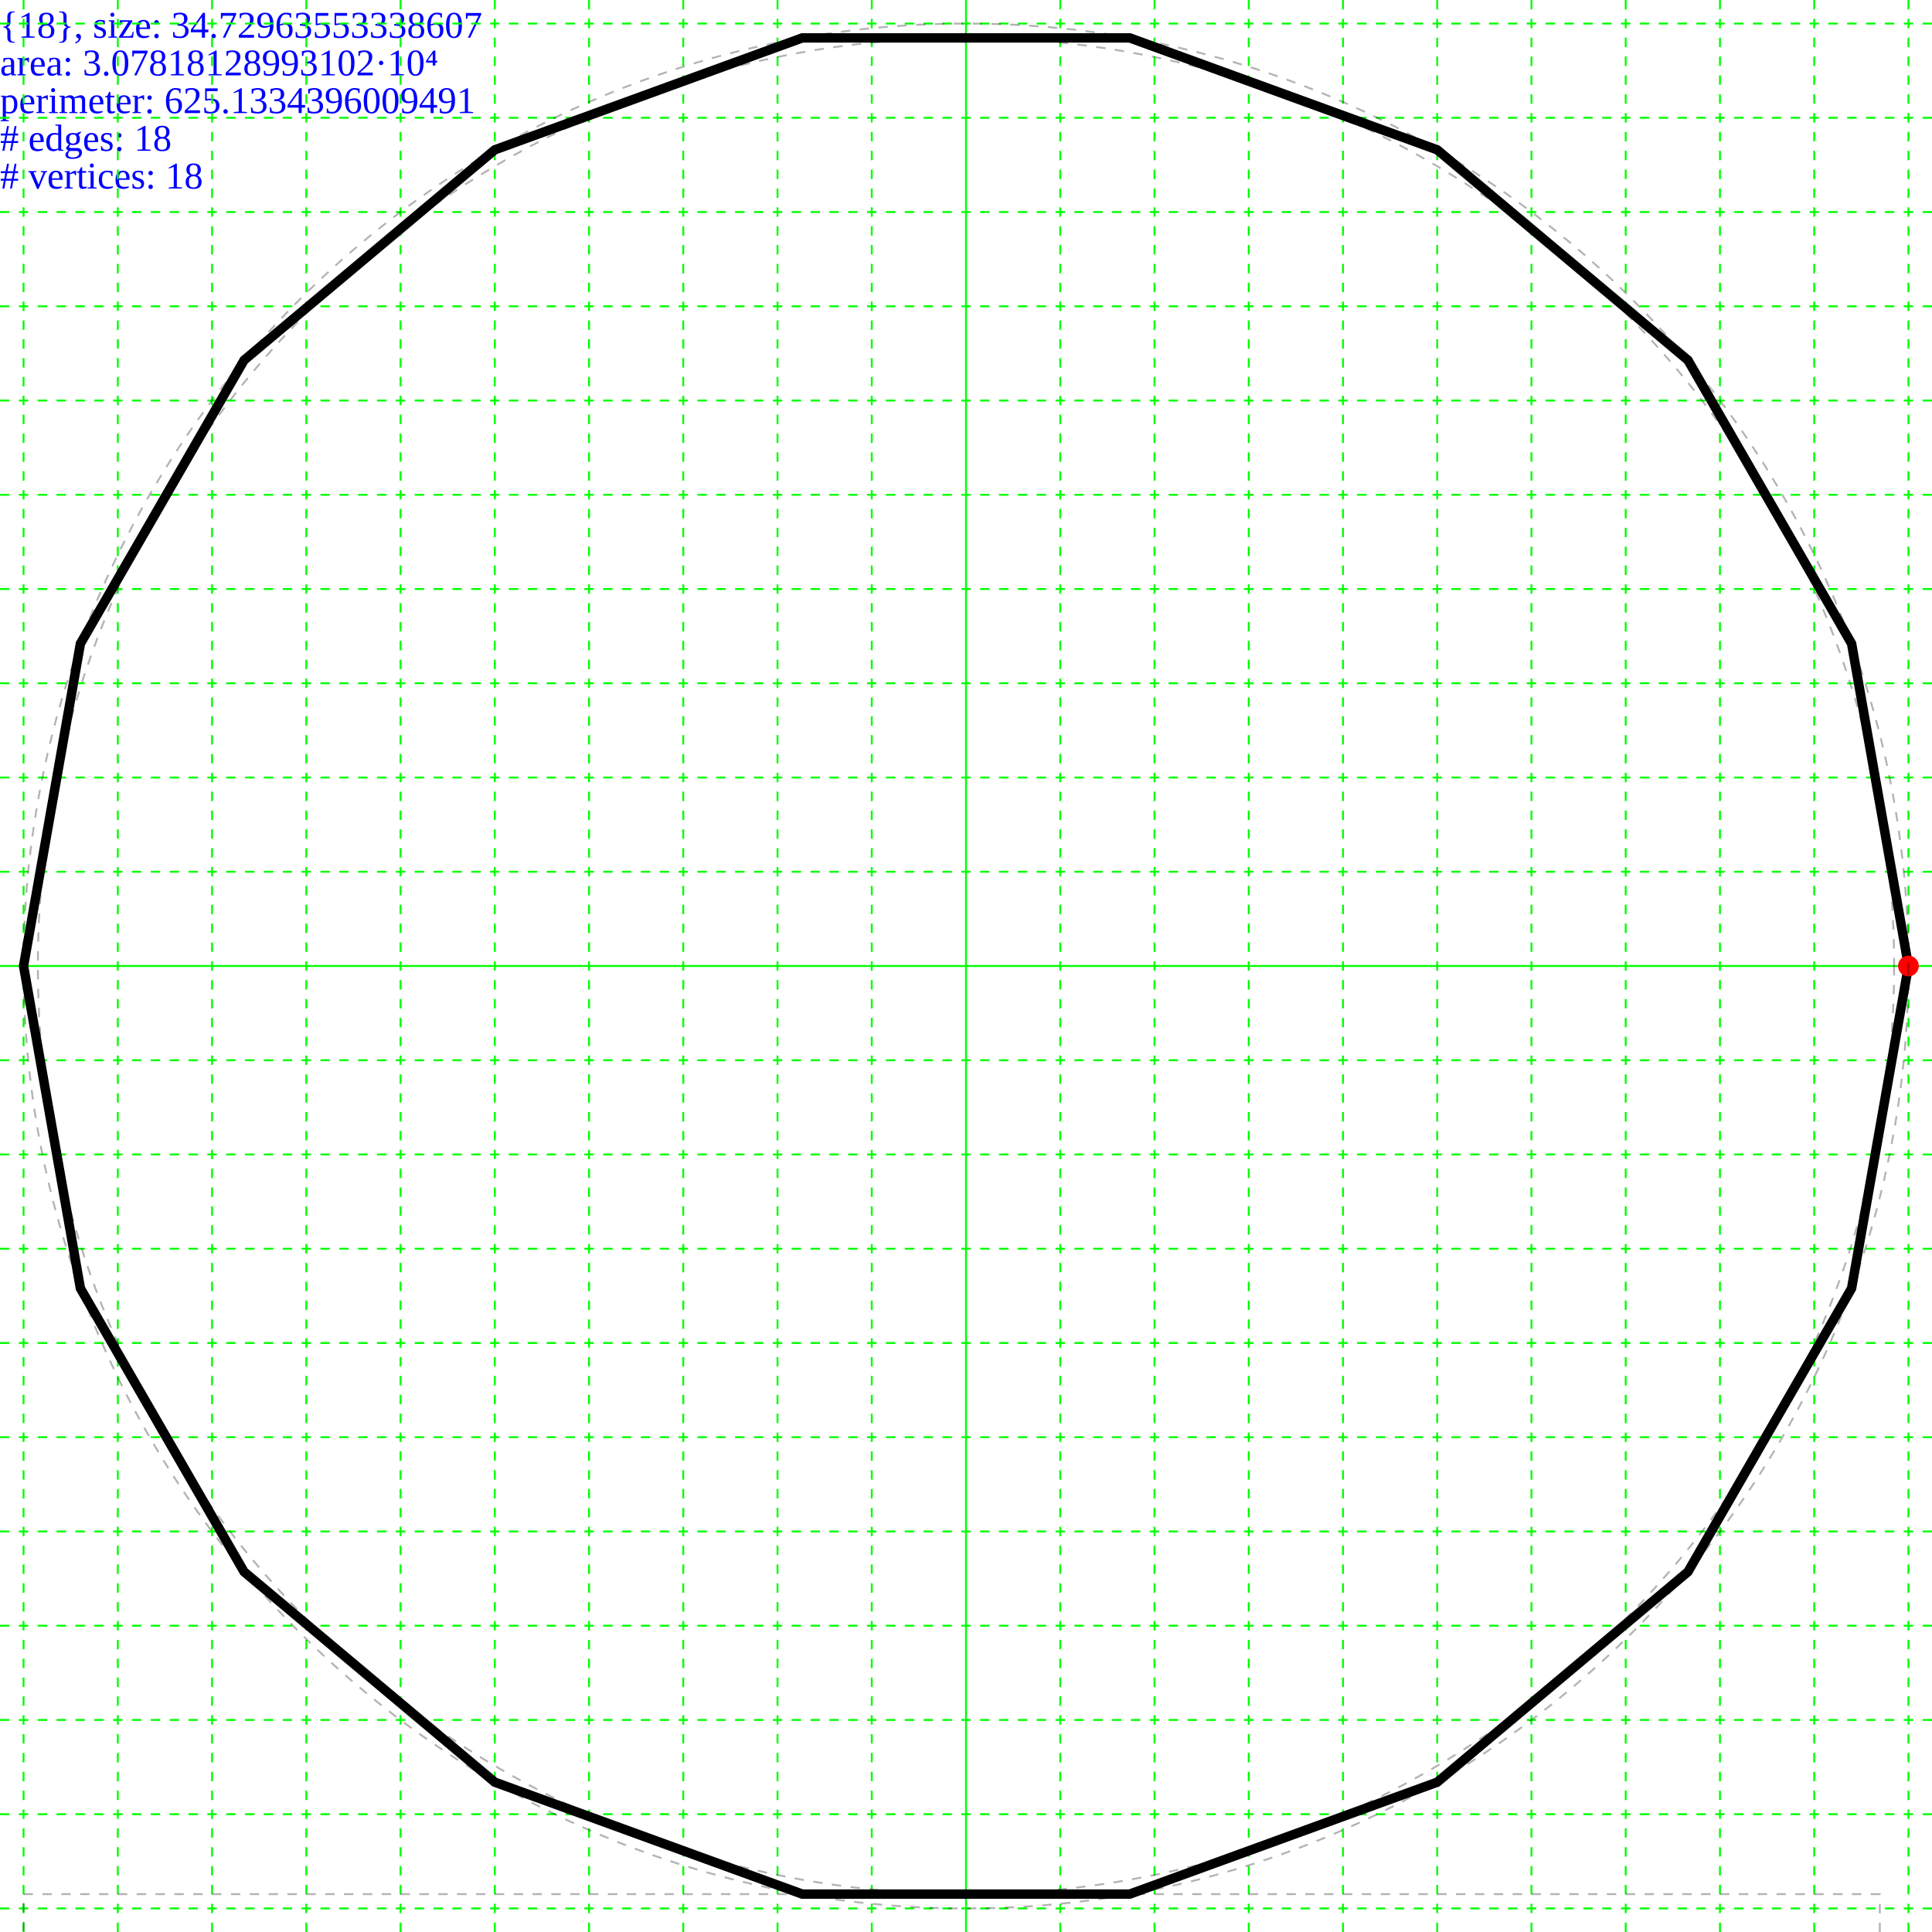
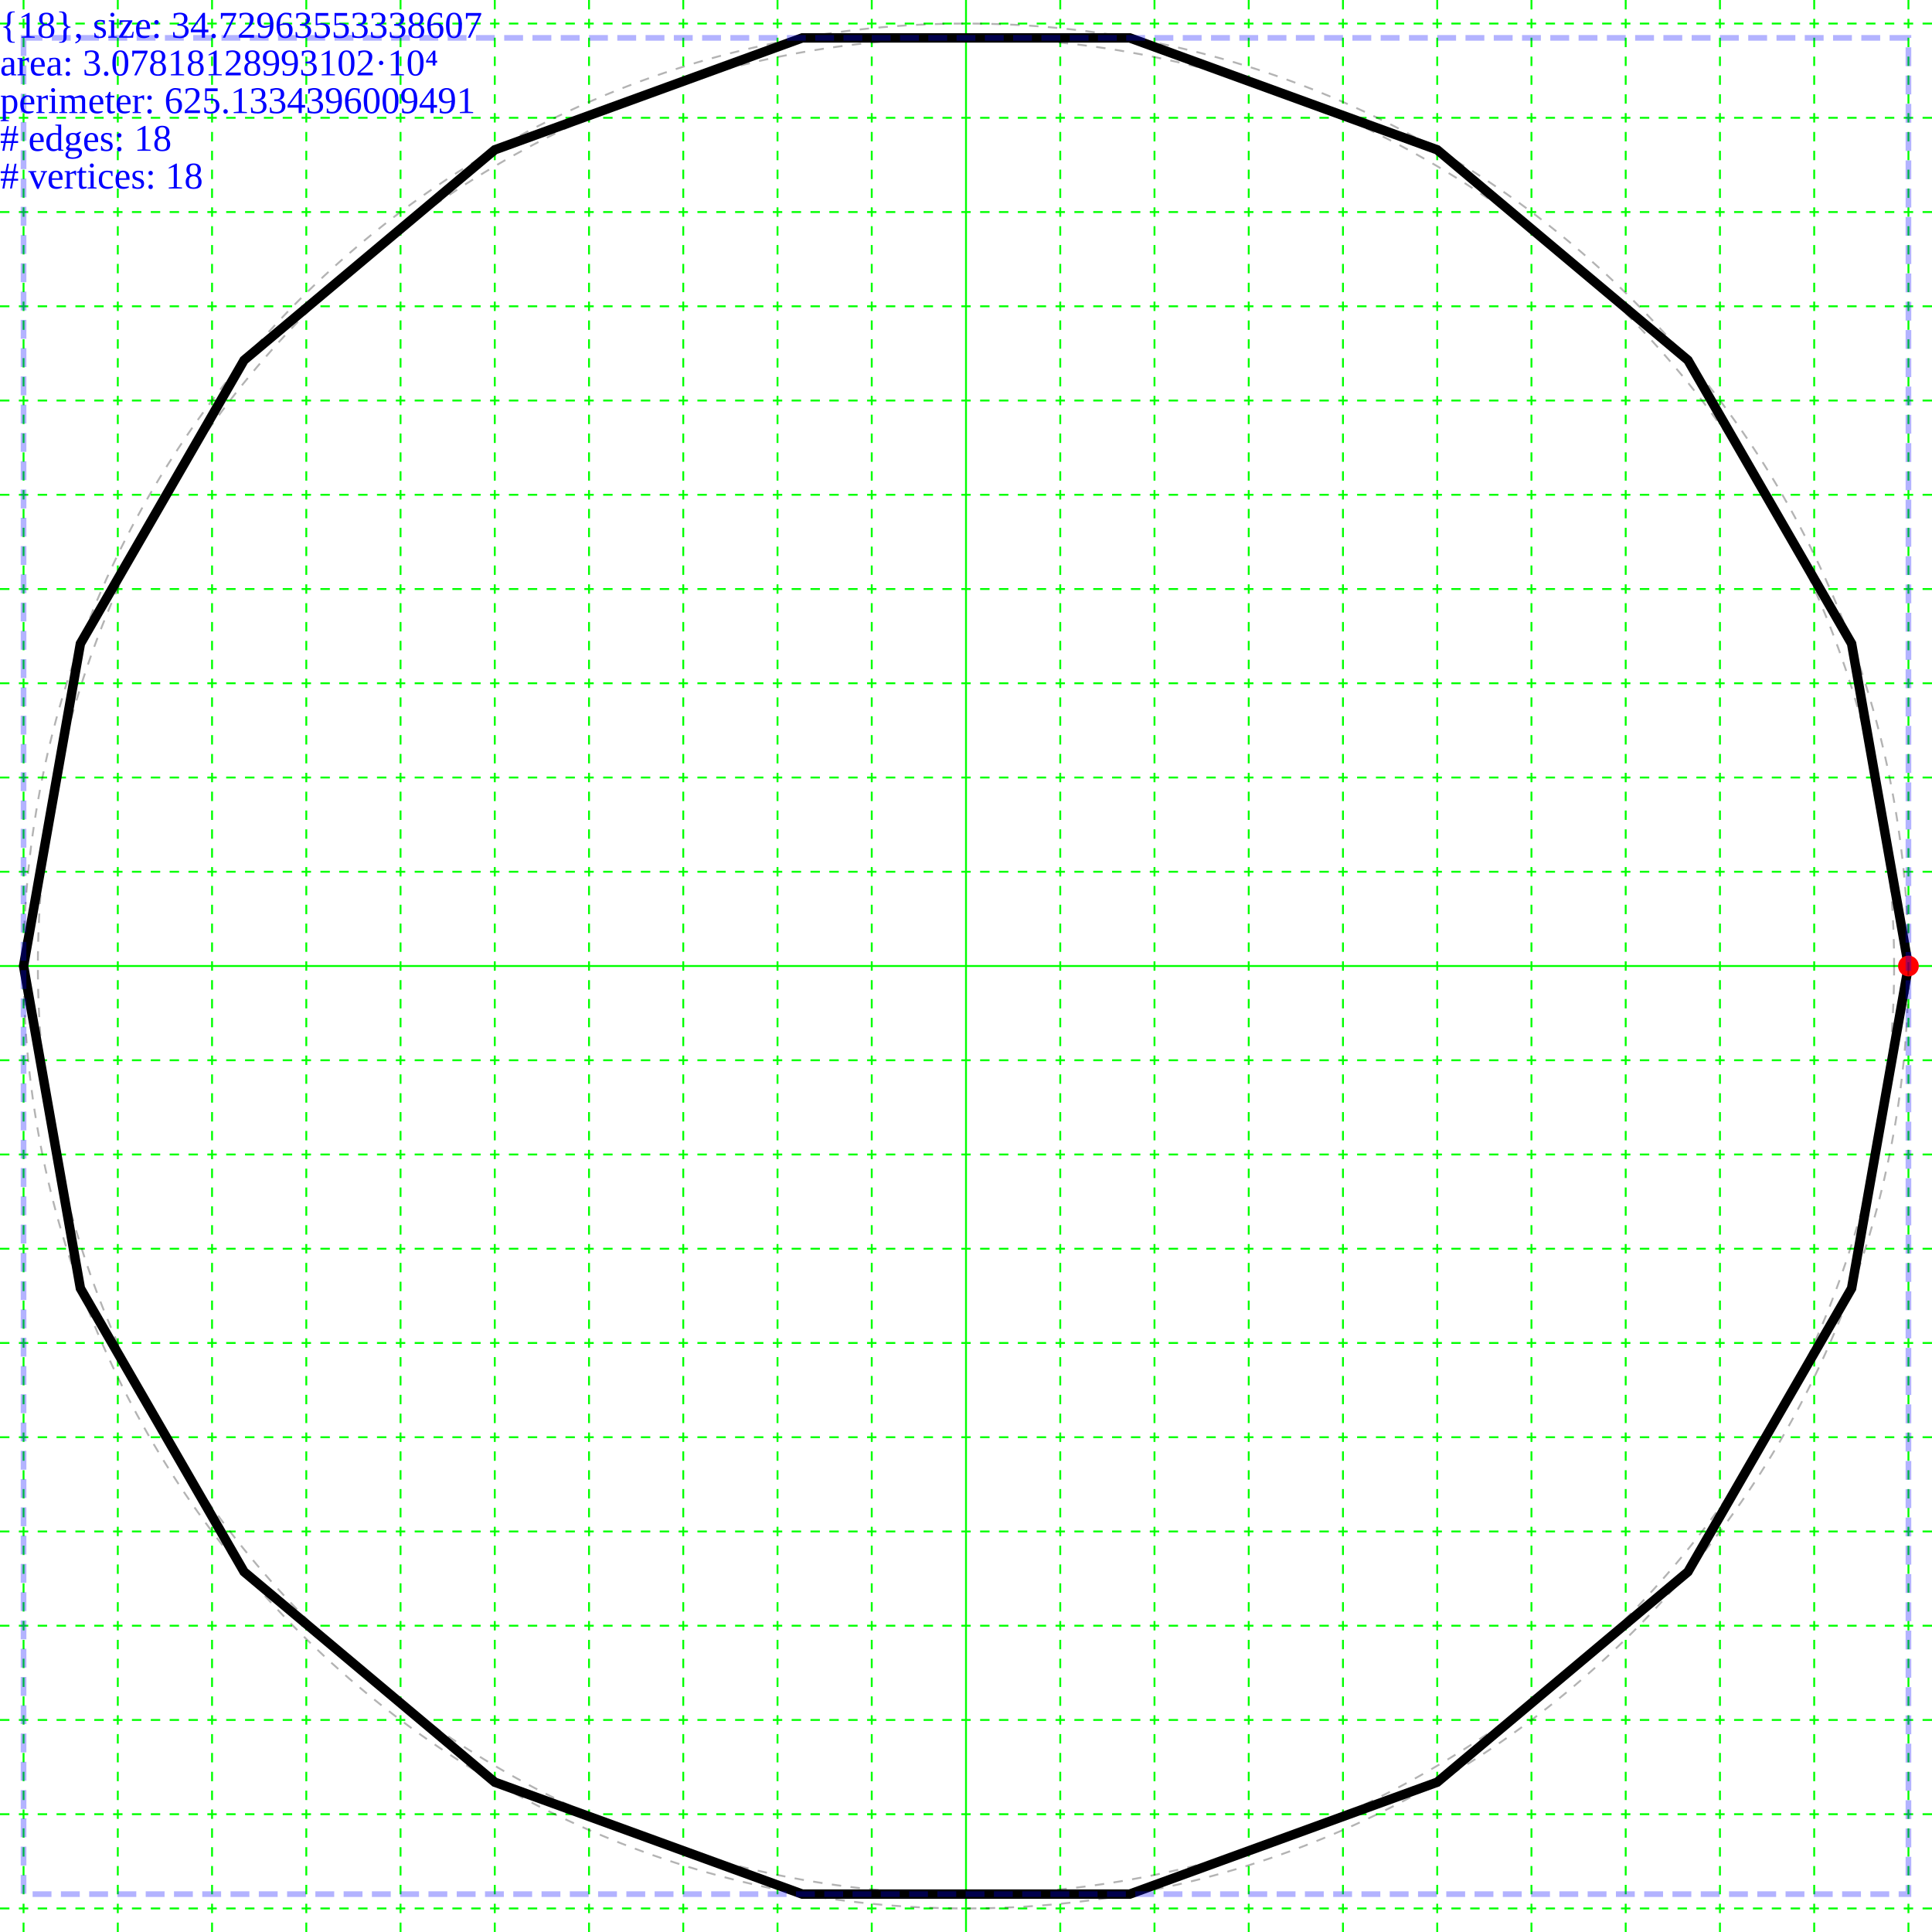
<svg xmlns="http://www.w3.org/2000/svg" height="205.0" width="205.0">
-   <g>
-     <text fill="blue" font-size="4.0" id="info" x="0" y="0">
-       <tspan dy="4.0" x="0">{18}, size: 34.72963553338607</tspan>
-       <tspan dy="4.0" x="0">area: 3.07818128993102·10⁴</tspan>
-       <tspan dy="4.0" x="0">perimeter: 625.1334396009491</tspan>
-       <tspan dy="4.0" x="0"># edges: 18</tspan>
-       <tspan dy="4.0" x="0"># vertices: 18</tspan>
-     </text>
-   </g>
  <g transform="translate(102.5,102.5)">
    <g id="grid">
      <line stroke="#00ff00" stroke-width="0.2" x1="0" x2="0" y1="-102.5" y2="102.5" />
      <line stroke="#00ff00" stroke-dasharray="1,1" stroke-width="0.2" x1="10.0" x2="10.0" y1="-102.5" y2="102.5" />
      <line stroke="#00ff00" stroke-dasharray="1,1" stroke-width="0.2" x1="-10.0" x2="-10.0" y1="-102.5" y2="102.5" />
      <line stroke="#00ff00" stroke-dasharray="1,1" stroke-width="0.2" x1="20.0" x2="20.0" y1="-102.5" y2="102.5" />
      <line stroke="#00ff00" stroke-dasharray="1,1" stroke-width="0.2" x1="-20.0" x2="-20.0" y1="-102.5" y2="102.5" />
      <line stroke="#00ff00" stroke-dasharray="1,1" stroke-width="0.2" x1="30.0" x2="30.0" y1="-102.5" y2="102.5" />
      <line stroke="#00ff00" stroke-dasharray="1,1" stroke-width="0.2" x1="-30.0" x2="-30.0" y1="-102.5" y2="102.5" />
      <line stroke="#00ff00" stroke-dasharray="1,1" stroke-width="0.2" x1="40.0" x2="40.0" y1="-102.5" y2="102.5" />
      <line stroke="#00ff00" stroke-dasharray="1,1" stroke-width="0.2" x1="-40.0" x2="-40.0" y1="-102.5" y2="102.5" />
      <line stroke="#00ff00" stroke-dasharray="1,1" stroke-width="0.2" x1="50.0" x2="50.0" y1="-102.5" y2="102.5" />
      <line stroke="#00ff00" stroke-dasharray="1,1" stroke-width="0.2" x1="-50.0" x2="-50.0" y1="-102.5" y2="102.5" />
      <line stroke="#00ff00" stroke-dasharray="1,1" stroke-width="0.2" x1="60.0" x2="60.0" y1="-102.5" y2="102.5" />
      <line stroke="#00ff00" stroke-dasharray="1,1" stroke-width="0.2" x1="-60.0" x2="-60.0" y1="-102.5" y2="102.5" />
      <line stroke="#00ff00" stroke-dasharray="1,1" stroke-width="0.2" x1="70.0" x2="70.0" y1="-102.5" y2="102.5" />
      <line stroke="#00ff00" stroke-dasharray="1,1" stroke-width="0.2" x1="-70.0" x2="-70.0" y1="-102.5" y2="102.5" />
      <line stroke="#00ff00" stroke-dasharray="1,1" stroke-width="0.2" x1="80.0" x2="80.0" y1="-102.5" y2="102.5" />
      <line stroke="#00ff00" stroke-dasharray="1,1" stroke-width="0.2" x1="-80.0" x2="-80.0" y1="-102.5" y2="102.5" />
      <line stroke="#00ff00" stroke-dasharray="1,1" stroke-width="0.2" x1="90.0" x2="90.0" y1="-102.5" y2="102.5" />
      <line stroke="#00ff00" stroke-dasharray="1,1" stroke-width="0.2" x1="-90.0" x2="-90.0" y1="-102.5" y2="102.5" />
      <line stroke="#00ff00" stroke-dasharray="1,1" stroke-width="0.2" x1="100.0" x2="100.0" y1="-102.5" y2="102.5" />
      <line stroke="#00ff00" stroke-dasharray="1,1" stroke-width="0.2" x1="-100.0" x2="-100.0" y1="-102.5" y2="102.5" />
      <line stroke="#00ff00" stroke-dasharray="1,1" stroke-width="0.2" x1="110.0" x2="110.0" y1="-102.5" y2="102.5" />
      <line stroke="#00ff00" stroke-dasharray="1,1" stroke-width="0.2" x1="-110.0" x2="-110.0" y1="-102.5" y2="102.5" />
      <line stroke="#00ff00" stroke-width="0.2" x1="-102.5" x2="102.5" y1="0" y2="0" />
      <line stroke="#00ff00" stroke-dasharray="1,1" stroke-width="0.2" x1="-102.5" x2="102.5" y1="10.0" y2="10.0" />
      <line stroke="#00ff00" stroke-dasharray="1,1" stroke-width="0.2" x1="-102.5" x2="102.5" y1="-10.0" y2="-10.0" />
      <line stroke="#00ff00" stroke-dasharray="1,1" stroke-width="0.2" x1="-102.5" x2="102.5" y1="20.0" y2="20.0" />
      <line stroke="#00ff00" stroke-dasharray="1,1" stroke-width="0.2" x1="-102.5" x2="102.5" y1="-20.0" y2="-20.0" />
      <line stroke="#00ff00" stroke-dasharray="1,1" stroke-width="0.2" x1="-102.5" x2="102.5" y1="30.0" y2="30.0" />
      <line stroke="#00ff00" stroke-dasharray="1,1" stroke-width="0.2" x1="-102.5" x2="102.5" y1="-30.0" y2="-30.0" />
      <line stroke="#00ff00" stroke-dasharray="1,1" stroke-width="0.2" x1="-102.5" x2="102.5" y1="40.0" y2="40.0" />
      <line stroke="#00ff00" stroke-dasharray="1,1" stroke-width="0.2" x1="-102.5" x2="102.5" y1="-40.0" y2="-40.0" />
      <line stroke="#00ff00" stroke-dasharray="1,1" stroke-width="0.2" x1="-102.5" x2="102.5" y1="50.0" y2="50.0" />
      <line stroke="#00ff00" stroke-dasharray="1,1" stroke-width="0.2" x1="-102.5" x2="102.5" y1="-50.0" y2="-50.0" />
      <line stroke="#00ff00" stroke-dasharray="1,1" stroke-width="0.2" x1="-102.5" x2="102.5" y1="60.0" y2="60.0" />
      <line stroke="#00ff00" stroke-dasharray="1,1" stroke-width="0.2" x1="-102.5" x2="102.5" y1="-60.0" y2="-60.0" />
      <line stroke="#00ff00" stroke-dasharray="1,1" stroke-width="0.2" x1="-102.5" x2="102.5" y1="70.0" y2="70.0" />
      <line stroke="#00ff00" stroke-dasharray="1,1" stroke-width="0.2" x1="-102.5" x2="102.5" y1="-70.0" y2="-70.0" />
      <line stroke="#00ff00" stroke-dasharray="1,1" stroke-width="0.2" x1="-102.5" x2="102.5" y1="80.0" y2="80.0" />
      <line stroke="#00ff00" stroke-dasharray="1,1" stroke-width="0.2" x1="-102.5" x2="102.5" y1="-80.0" y2="-80.0" />
      <line stroke="#00ff00" stroke-dasharray="1,1" stroke-width="0.2" x1="-102.5" x2="102.5" y1="90.0" y2="90.0" />
      <line stroke="#00ff00" stroke-dasharray="1,1" stroke-width="0.2" x1="-102.5" x2="102.5" y1="-90.0" y2="-90.0" />
      <line stroke="#00ff00" stroke-dasharray="1,1" stroke-width="0.2" x1="-102.5" x2="102.5" y1="100.0" y2="100.0" />
      <line stroke="#00ff00" stroke-dasharray="1,1" stroke-width="0.2" x1="-102.5" x2="102.5" y1="-100.0" y2="-100.0" />
      <line stroke="#00ff00" stroke-dasharray="1,1" stroke-width="0.2" x1="-102.5" x2="102.5" y1="110.0" y2="110.0" />
      <line stroke="#00ff00" stroke-dasharray="1,1" stroke-width="0.2" x1="-102.5" x2="102.5" y1="-110.0" y2="-110.0" />
      <line stroke="#00ff00" stroke-dasharray="1,1" stroke-width="0.2" x1="-102.5" x2="102.5" y1="120.0" y2="120.0" />
      <line stroke="#00ff00" stroke-dasharray="1,1" stroke-width="0.2" x1="-102.5" x2="102.5" y1="-120.0" y2="-120.0" />
      <line stroke="#00ff00" stroke-dasharray="1,1" stroke-width="0.2" x1="-102.5" x2="102.5" y1="130.0" y2="130.0" />
      <line stroke="#00ff00" stroke-dasharray="1,1" stroke-width="0.2" x1="-102.5" x2="102.5" y1="-130.0" y2="-130.0" />
      <line stroke="#00ff00" stroke-dasharray="1,1" stroke-width="0.2" x1="-102.5" x2="102.5" y1="140.0" y2="140.0" />
      <line stroke="#00ff00" stroke-dasharray="1,1" stroke-width="0.2" x1="-102.5" x2="102.5" y1="-140.0" y2="-140.0" />
      <line stroke="#00ff00" stroke-dasharray="1,1" stroke-width="0.2" x1="-102.5" x2="102.5" y1="150.0" y2="150.0" />
      <line stroke="#00ff00" stroke-dasharray="1,1" stroke-width="0.2" x1="-102.5" x2="102.5" y1="-150.0" y2="-150.0" />
      <line stroke="#00ff00" stroke-dasharray="1,1" stroke-width="0.2" x1="-102.5" x2="102.5" y1="160.0" y2="160.0" />
      <line stroke="#00ff00" stroke-dasharray="1,1" stroke-width="0.2" x1="-102.5" x2="102.5" y1="-160.0" y2="-160.0" />
      <line stroke="#00ff00" stroke-dasharray="1,1" stroke-width="0.2" x1="-102.5" x2="102.5" y1="170.0" y2="170.0" />
      <line stroke="#00ff00" stroke-dasharray="1,1" stroke-width="0.2" x1="-102.5" x2="102.5" y1="-170.0" y2="-170.0" />
      <line stroke="#00ff00" stroke-dasharray="1,1" stroke-width="0.2" x1="-102.5" x2="102.5" y1="180.0" y2="180.0" />
      <line stroke="#00ff00" stroke-dasharray="1,1" stroke-width="0.2" x1="-102.5" x2="102.5" y1="-180.0" y2="-180.0" />
      <line stroke="#00ff00" stroke-dasharray="1,1" stroke-width="0.2" x1="-102.5" x2="102.5" y1="190.0" y2="190.0" />
      <line stroke="#00ff00" stroke-dasharray="1,1" stroke-width="0.2" x1="-102.5" x2="102.5" y1="-190.0" y2="-190.0" />
      <line stroke="#00ff00" stroke-dasharray="1,1" stroke-width="0.2" x1="-102.5" x2="102.5" y1="200.0" y2="200.0" />
      <line stroke="#00ff00" stroke-dasharray="1,1" stroke-width="0.2" x1="-102.5" x2="102.5" y1="-200.0" y2="-200.0" />
      <line stroke="#00ff00" stroke-dasharray="1,1" stroke-width="0.2" x1="-102.5" x2="102.5" y1="210.0" y2="210.0" />
      <line stroke="#00ff00" stroke-dasharray="1,1" stroke-width="0.2" x1="-102.5" x2="102.5" y1="-210.0" y2="-210.0" />
    </g>
    <g>
      <polygon fill="none" points="100,0.0 93.969,34.202 76.604,64.279 50,86.603 17.365,98.481 -17.365,98.481 -50,86.603 -76.604,64.279 -93.969,34.202 -100,1.224646799147353E-14 -93.969,-34.202 -76.604,-64.279 -50,-86.603 -17.365,-98.481 17.365,-98.481 50,-86.603 76.604,-64.279 93.969,-34.202" stroke="black" stroke-width="1" />
      <circle cx="100" cy="0.0" fill="#ff0000" r="1.1" />
      <circle fill="none" r="98.481" stroke="black" stroke-dasharray="1,1" stroke-opacity="0.3" stroke-width="0.2" />
      <circle fill="none" r="100" stroke="black" stroke-dasharray="1,1" stroke-opacity="0.3" stroke-width="0.2" />
-       <rect fill="none" height="200" stroke="black" stroke-dasharray="1,1" stroke-opacity="0.3" stroke-width="0.2" width="196.962" x="-100" y="98.481" />
+       <rect fill="none" height="196.962" stroke="blue" stroke-dasharray="2,1" stroke-opacity="0.3" stroke-width="0.6" width="200" x="-100" y="-98.481" />
    </g>
  </g>
+   <g>
+     <text fill="blue" font-size="4.0" id="info" x="0" y="0">
+       <tspan dy="4.0" x="0">{18}, size: 34.72963553338607</tspan>
+       <tspan dy="4.0" x="0">area: 3.07818128993102·10⁴</tspan>
+       <tspan dy="4.0" x="0">perimeter: 625.1334396009491</tspan>
+       <tspan dy="4.0" x="0"># edges: 18</tspan>
+       <tspan dy="4.0" x="0"># vertices: 18</tspan>
+     </text>
+   </g>
</svg>
